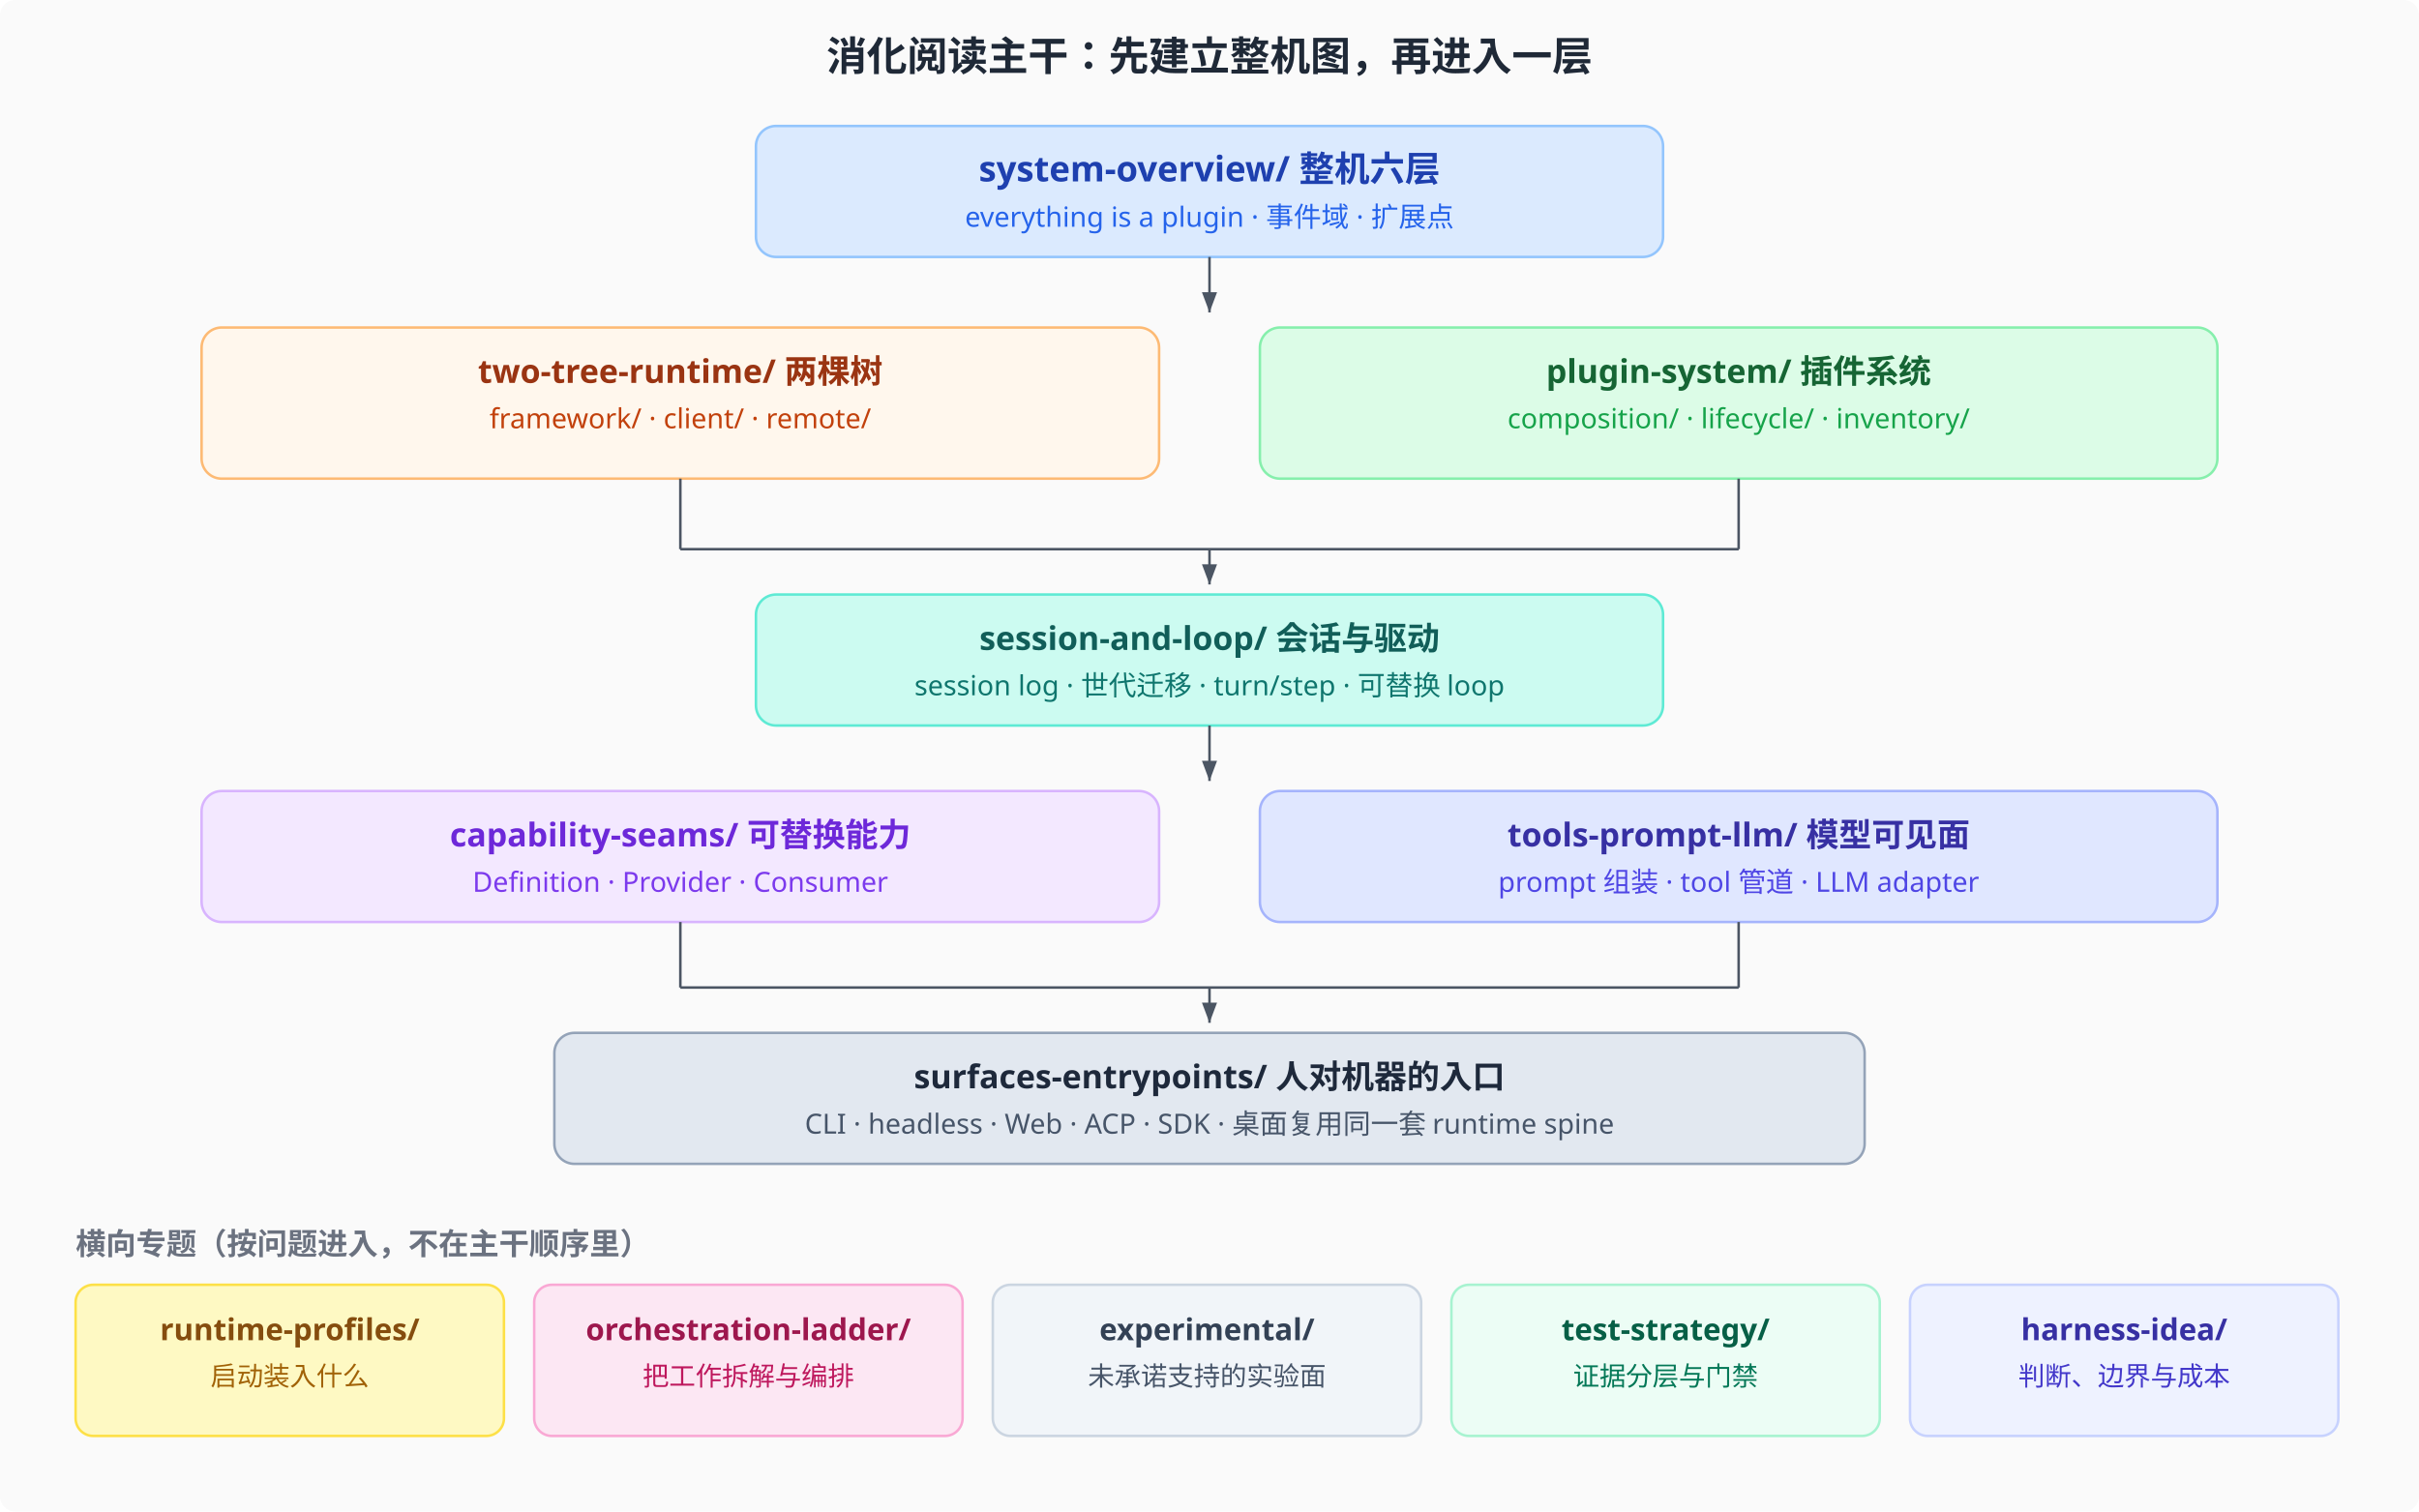
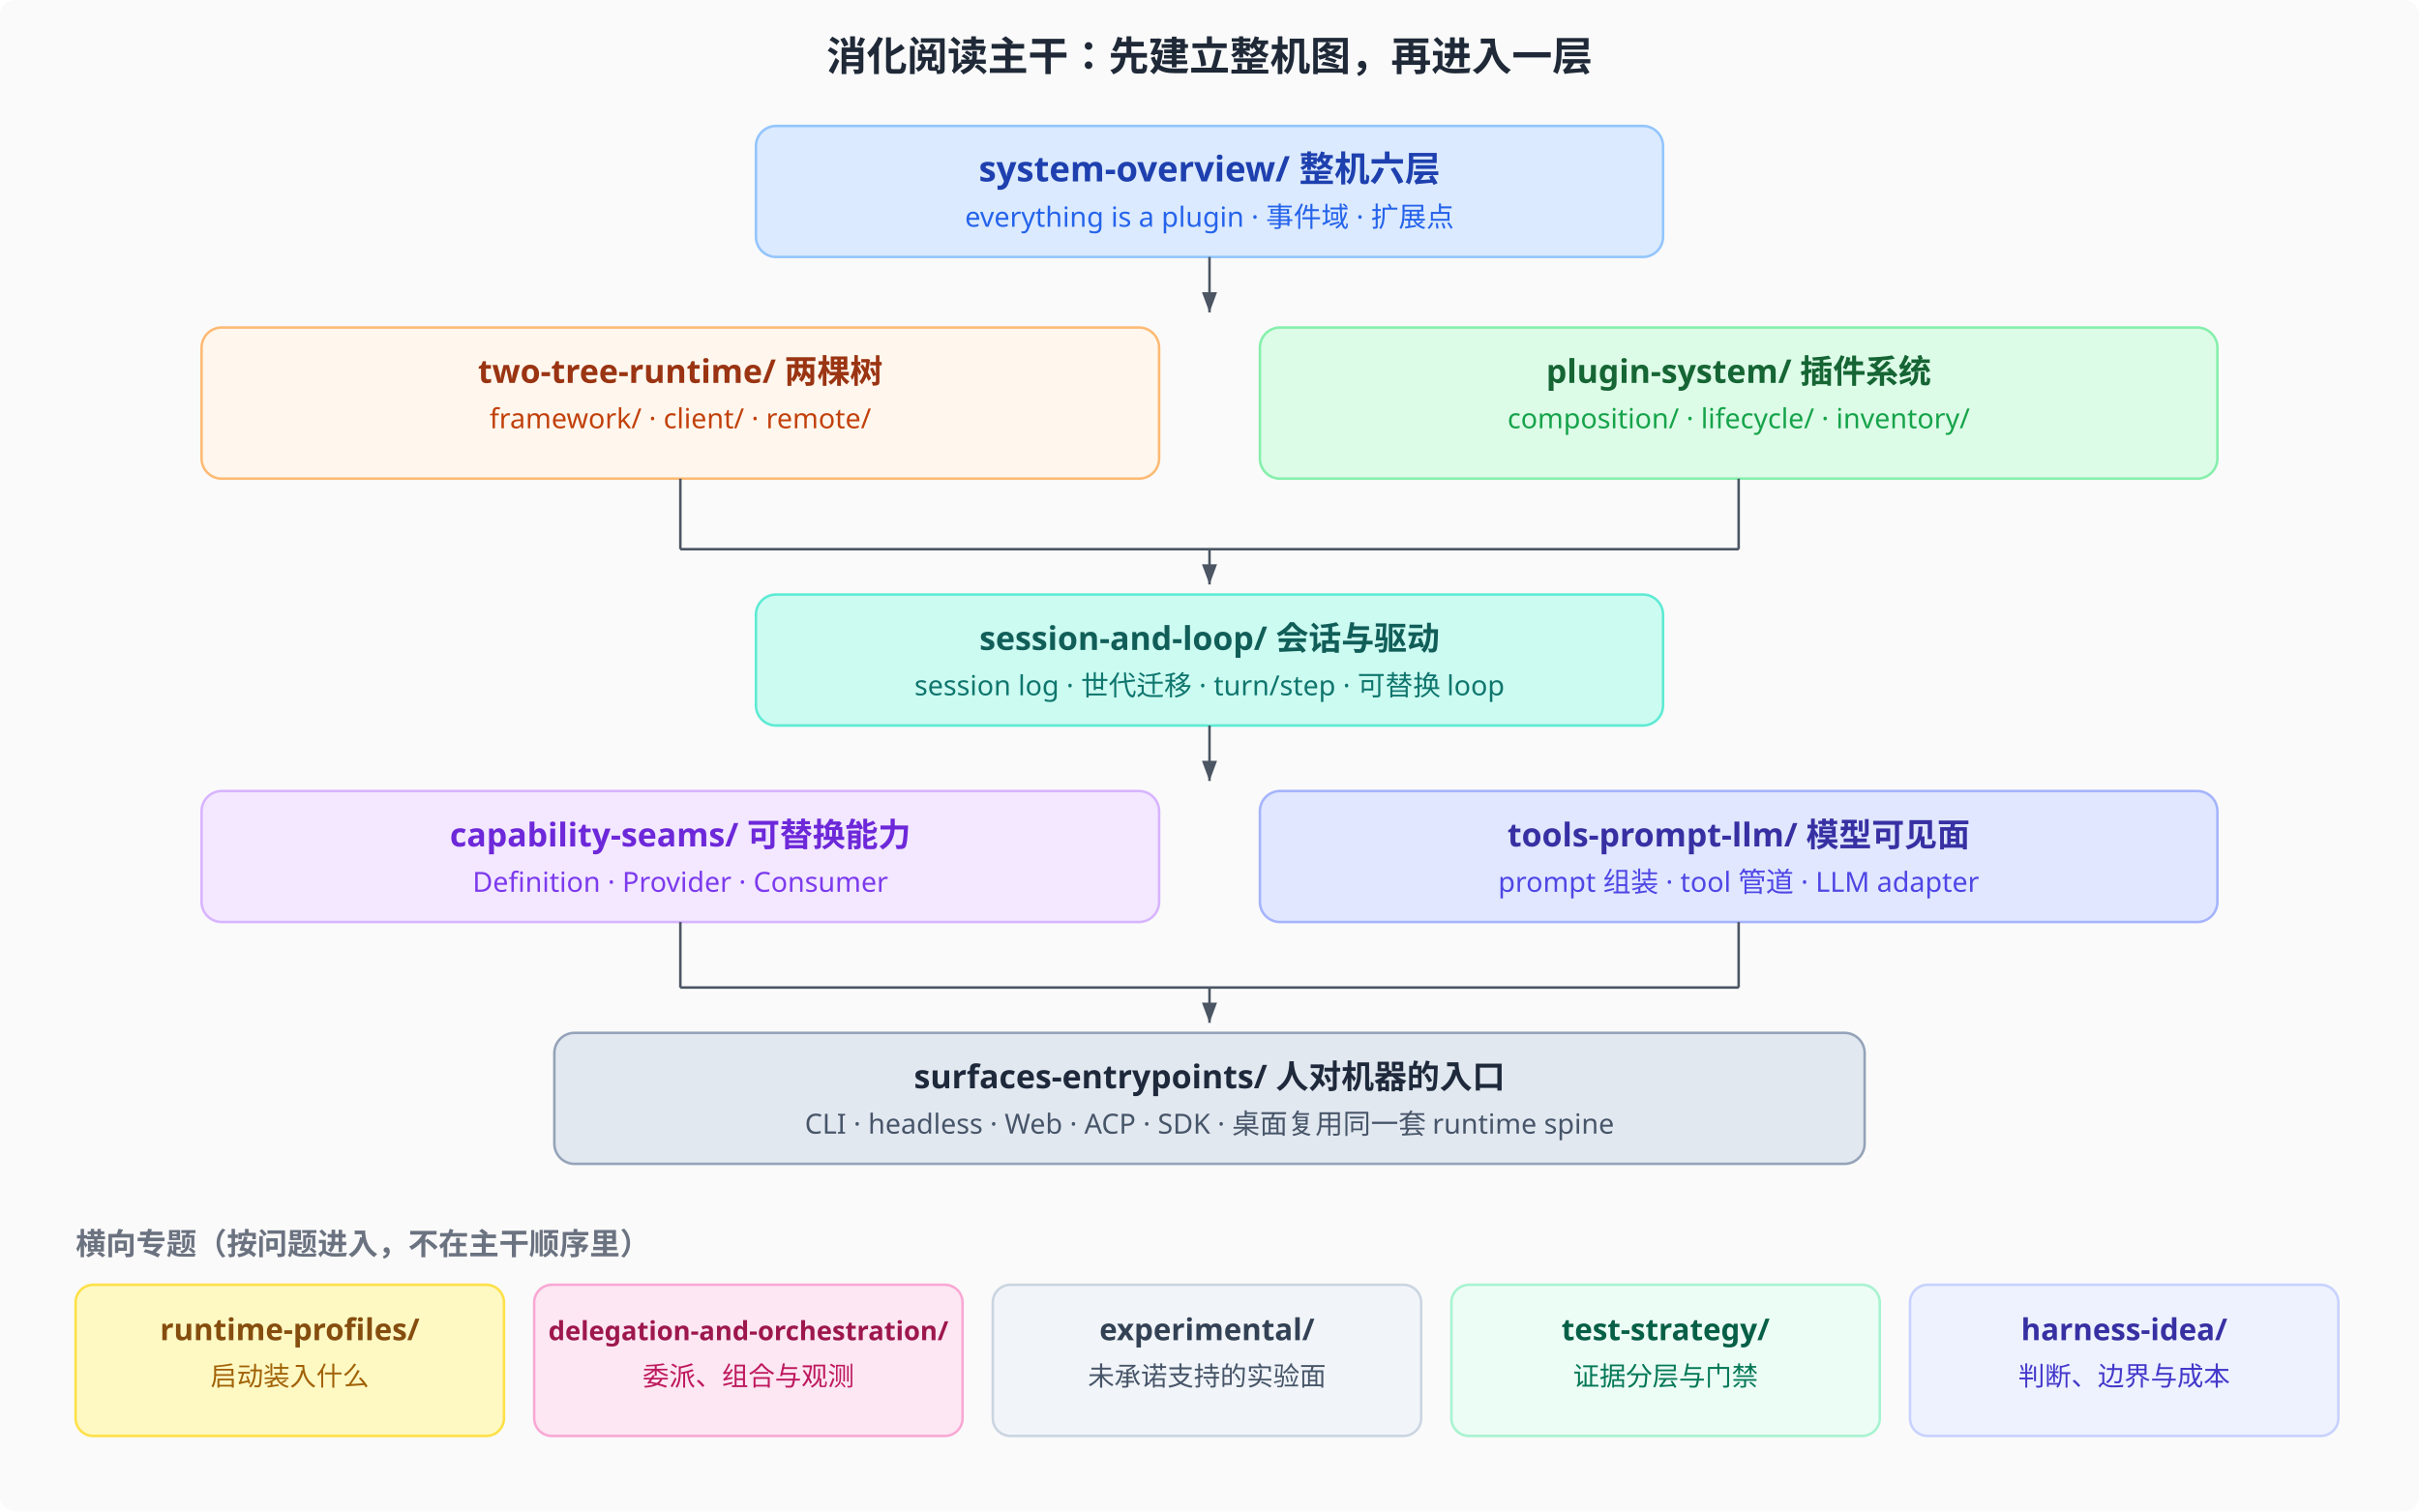
<svg xmlns="http://www.w3.org/2000/svg" viewBox="0 0 960 600" font-family="system-ui, sans-serif" font-size="12">
  <defs>
    <marker id="tarr" markerWidth="8" markerHeight="6" refX="8" refY="3" orient="auto">
      <path d="M0,0 L8,3 L0,6 Z" fill="#4b5563" />
    </marker>
  </defs>
  <rect width="960" height="600" fill="#fafafa" rx="6" />
  <text x="480" y="28" text-anchor="middle" font-size="16" font-weight="700" fill="#1f2937">消化阅读主干：先建立整机图，再进入一层</text>
  <rect x="300" y="50" width="360" height="52" rx="8" fill="#dbeafe" stroke="#93c5fd" />
  <text x="480" y="72" text-anchor="middle" font-size="14" font-weight="700" fill="#1e40af">system-overview/  整机六层</text>
  <text x="480" y="90" text-anchor="middle" font-size="11" fill="#2563eb">everything is a plugin · 事件域 · 扩展点</text>
  <line x1="480" y1="102" x2="480" y2="124" stroke="#4b5563" marker-end="url(#tarr)" />
  <rect x="80" y="130" width="380" height="60" rx="8" fill="#fff7ed" stroke="#fdba74" />
  <text x="270" y="152" text-anchor="middle" font-size="13" font-weight="700" fill="#9a3412">two-tree-runtime/  两棵树</text>
  <text x="270" y="170" text-anchor="middle" font-size="11" fill="#c2410c">framework/ · client/ · remote/</text>
  <rect x="500" y="130" width="380" height="60" rx="8" fill="#dcfce7" stroke="#86efac" />
  <text x="690" y="152" text-anchor="middle" font-size="13" font-weight="700" fill="#166534">plugin-system/  插件系统</text>
  <text x="690" y="170" text-anchor="middle" font-size="11" fill="#16a34a">composition/ · lifecycle/ · inventory/</text>
  <line x1="270" y1="190" x2="270" y2="218" stroke="#4b5563" />
  <line x1="690" y1="190" x2="690" y2="218" stroke="#4b5563" />
  <line x1="270" y1="218" x2="690" y2="218" stroke="#4b5563" />
  <line x1="480" y1="218" x2="480" y2="232" stroke="#4b5563" marker-end="url(#tarr)" />
  <rect x="300" y="236" width="360" height="52" rx="8" fill="#ccfbf1" stroke="#5eead4" />
  <text x="480" y="258" text-anchor="middle" font-size="13" font-weight="700" fill="#115e59">session-and-loop/  会话与驱动</text>
  <text x="480" y="276" text-anchor="middle" font-size="11" fill="#0f766e">session log · 世代迁移 · turn/step · 可替换 loop</text>
  <line x1="480" y1="288" x2="480" y2="310" stroke="#4b5563" marker-end="url(#tarr)" />
  <rect x="80" y="314" width="380" height="52" rx="8" fill="#f3e8ff" stroke="#d8b4fe" />
  <text x="270" y="336" text-anchor="middle" font-size="13" font-weight="700" fill="#6d28d9">capability-seams/  可替换能力</text>
  <text x="270" y="354" text-anchor="middle" font-size="11" fill="#7c3aed">Definition · Provider · Consumer</text>
  <rect x="500" y="314" width="380" height="52" rx="8" fill="#e0e7ff" stroke="#a5b4fc" />
  <text x="690" y="336" text-anchor="middle" font-size="13" font-weight="700" fill="#3730a3">tools-prompt-llm/  模型可见面</text>
  <text x="690" y="354" text-anchor="middle" font-size="11" fill="#4f46e5">prompt 组装 · tool 管道 · LLM adapter</text>
  <line x1="270" y1="366" x2="270" y2="392" stroke="#4b5563" />
  <line x1="690" y1="366" x2="690" y2="392" stroke="#4b5563" />
  <line x1="270" y1="392" x2="690" y2="392" stroke="#4b5563" />
  <line x1="480" y1="392" x2="480" y2="406" stroke="#4b5563" marker-end="url(#tarr)" />
  <rect x="220" y="410" width="520" height="52" rx="8" fill="#e2e8f0" stroke="#94a3b8" />
  <text x="480" y="432" text-anchor="middle" font-size="13" font-weight="700" fill="#1e293b">surfaces-entrypoints/  人对机器的入口</text>
  <text x="480" y="450" text-anchor="middle" font-size="11" fill="#475569">CLI · headless · Web · ACP · SDK · 桌面复用同一套 runtime spine</text>
  <text x="30" y="498" font-size="12" font-weight="700" fill="#6b7280">横向专题（按问题进入，不在主干顺序里）</text>
  <rect x="30" y="510" width="170" height="60" rx="7" fill="#fef9c3" stroke="#fde047" />
  <text x="115" y="532" text-anchor="middle" font-size="12" font-weight="700" fill="#854d0e">runtime-profiles/</text>
  <text x="115" y="550" text-anchor="middle" font-size="10.5" fill="#a16207">启动装入什么</text>
  <rect x="212" y="510" width="170" height="60" rx="7" fill="#fce7f3" stroke="#f9a8d4" />
-   <text x="297" y="532" text-anchor="middle" font-size="12" font-weight="700" fill="#9d174d">orchestration-ladder/</text>
-   <text x="297" y="550" text-anchor="middle" font-size="10.5" fill="#be185d">把工作拆解与编排</text>
+   <text x="297" y="532" text-anchor="middle" font-size="10.5" font-weight="700" fill="#9d174d">delegation-and-orchestration/</text>
+   <text x="297" y="550" text-anchor="middle" font-size="10.5" fill="#be185d">委派、组合与观测</text>
  <rect x="394" y="510" width="170" height="60" rx="7" fill="#f1f5f9" stroke="#cbd5e1" />
  <text x="479" y="532" text-anchor="middle" font-size="12" font-weight="700" fill="#334155">experimental/</text>
  <text x="479" y="550" text-anchor="middle" font-size="10.5" fill="#475569">未承诺支持的实验面</text>
  <rect x="576" y="510" width="170" height="60" rx="7" fill="#ecfdf5" stroke="#a7f3d0" />
  <text x="661" y="532" text-anchor="middle" font-size="12" font-weight="700" fill="#065f46">test-strategy/</text>
  <text x="661" y="550" text-anchor="middle" font-size="10.5" fill="#047857">证据分层与门禁</text>
  <rect x="758" y="510" width="170" height="60" rx="7" fill="#eef2ff" stroke="#c7d2fe" />
  <text x="843" y="532" text-anchor="middle" font-size="12" font-weight="700" fill="#3730a3">harness-idea/</text>
  <text x="843" y="550" text-anchor="middle" font-size="10.5" fill="#4338ca">判断、边界与成本</text>
</svg>
